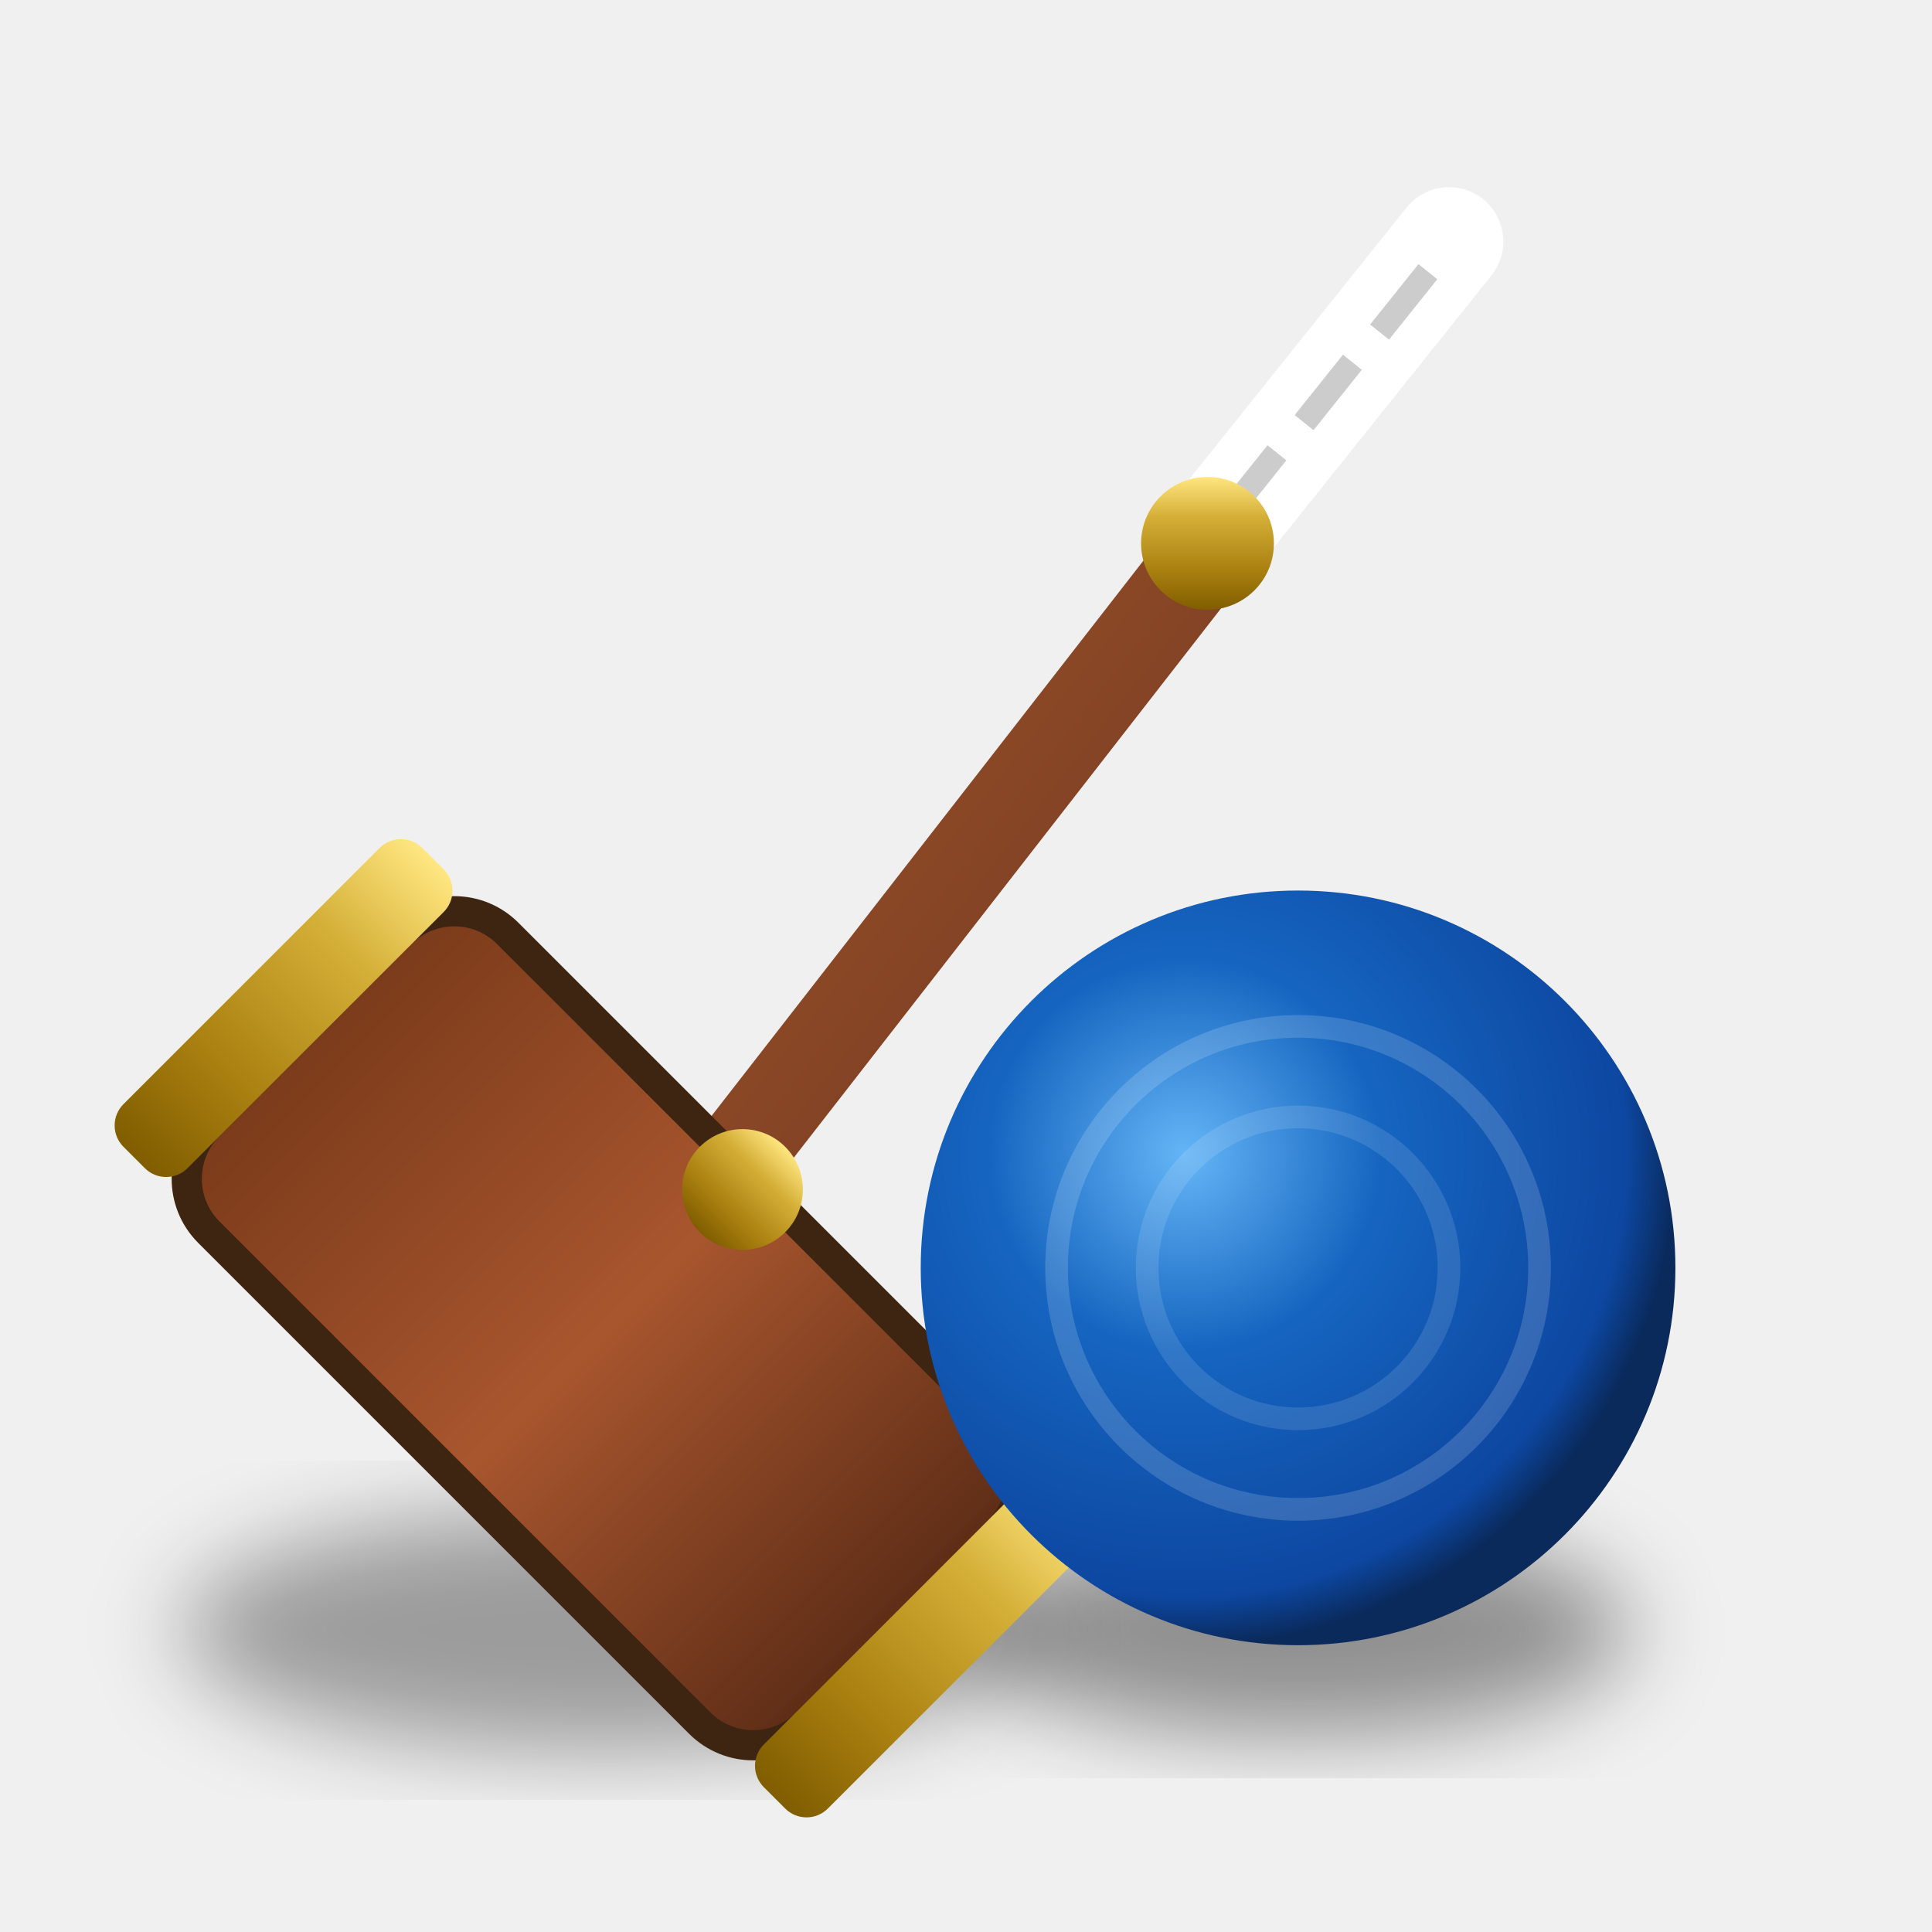
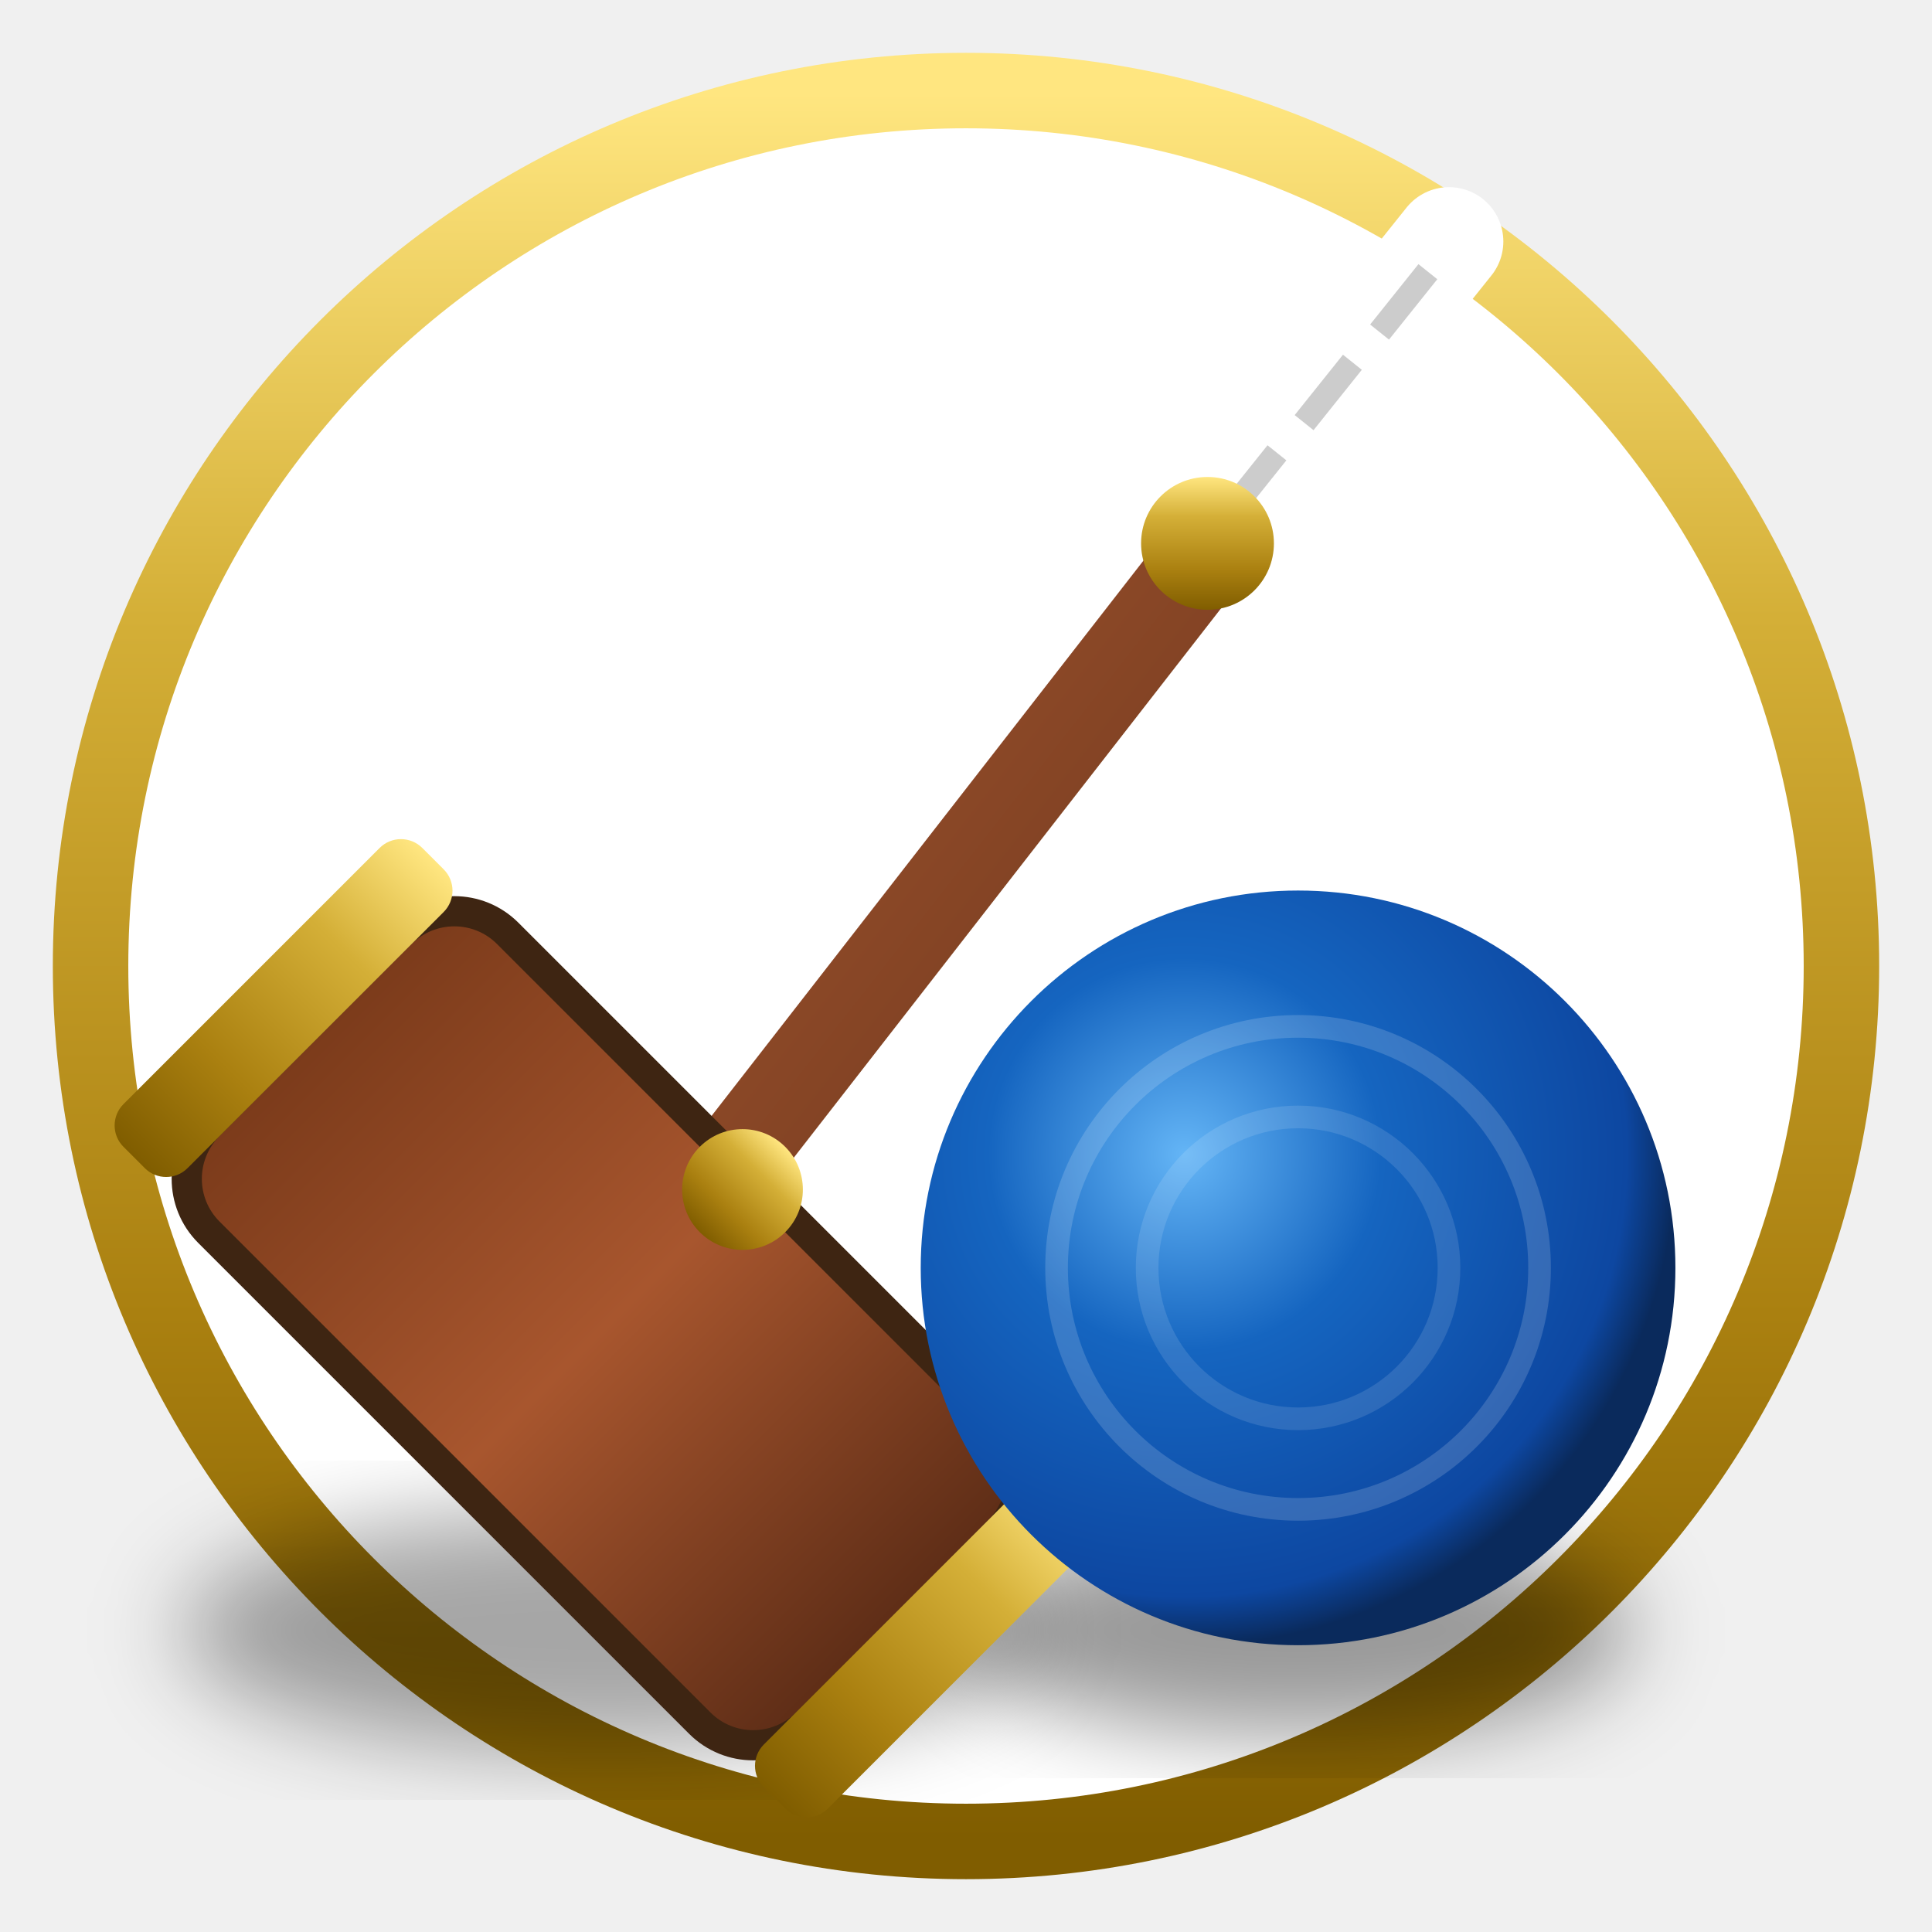
<svg xmlns="http://www.w3.org/2000/svg" viewBox="0 0 64 64" width="100%" height="100%">
  <defs>
    <filter id="shadow-blur" x="-20%" y="-20%" width="140%" height="140%">
      <feGaussianBlur stdDeviation="1.5" />
    </filter>
    <linearGradient id="shaft-grad" x1="0%" y1="0%" x2="100%" y2="100%">
      <stop offset="0%" stop-color="#b25f35" />
      <stop offset="100%" stop-color="#5c2c16" />
    </linearGradient>
    <linearGradient id="head-grad" x1="0%" y1="0%" x2="100%" y2="0%">
      <stop offset="0%" stop-color="#7a3a1a" />
      <stop offset="50%" stop-color="#a8562e" />
      <stop offset="100%" stop-color="#5c2c16" />
    </linearGradient>
    <linearGradient id="gold-grad" x1="0%" y1="0%" x2="0%" y2="100%">
      <stop offset="0%" stop-color="#ffe680" />
      <stop offset="30%" stop-color="#d4af37" />
      <stop offset="70%" stop-color="#aa8010" />
      <stop offset="100%" stop-color="#805d00" />
    </linearGradient>
    <radialGradient id="ball-grad" cx="35%" cy="35%" r="65%">
      <stop offset="0%" stop-color="#64b5f6" />
      <stop offset="40%" stop-color="#1565c0" />
      <stop offset="90%" stop-color="#0d47a1" />
      <stop offset="100%" stop-color="#0a2a5c" />
    </radialGradient>
  </defs>
+   <circle cx="32" cy="32" r="29" fill="#ffffff" stroke="url(#gold-grad)" stroke-width="2.5" />
  <ellipse cx="20" cy="54" rx="14" ry="4" fill="#000000" fill-opacity="0.35" filter="url(#shadow-blur)" />
  <ellipse cx="43" cy="54" rx="11" ry="3.5" fill="#000000" fill-opacity="0.4" filter="url(#shadow-blur)" />
  <line x1="48" y1="8" x2="20" y2="44" stroke="url(#shaft-grad)" stroke-width="3" stroke-linecap="round" />
  <line x1="48" y1="8" x2="40" y2="18" stroke="#ffffff" stroke-width="3.6" stroke-linecap="round" />
  <line x1="47.3" y1="9" x2="45.7" y2="11" stroke="#cccccc" stroke-width="0.8" />
  <line x1="44.8" y1="12" x2="43.2" y2="14" stroke="#cccccc" stroke-width="0.8" />
  <line x1="42.3" y1="15" x2="40.7" y2="17" stroke="#cccccc" stroke-width="0.8" />
  <circle cx="40" cy="18" r="2.2" fill="url(#gold-grad)" />
  <g transform="translate(20, 44) rotate(45)">
    <rect x="-14" y="-7" width="28" height="14" rx="2.5" fill="url(#head-grad)" stroke="#3e2512" stroke-width="1" />
    <rect x="-16.5" y="-7" width="3" height="14" rx="1" fill="url(#gold-grad)" />
    <rect x="13.5" y="-7" width="3" height="14" rx="1" fill="url(#gold-grad)" />
    <circle cx="0" cy="-6.5" r="2" fill="url(#gold-grad)" />
  </g>
  <circle cx="43" cy="42" r="12.5" fill="url(#ball-grad)" />
  <circle cx="43" cy="42" r="8" fill="none" stroke="#ffffff" stroke-opacity="0.16" stroke-width="0.75" />
  <circle cx="43" cy="42" r="5" fill="none" stroke="#ffffff" stroke-opacity="0.12" stroke-width="0.75" />
</svg>
